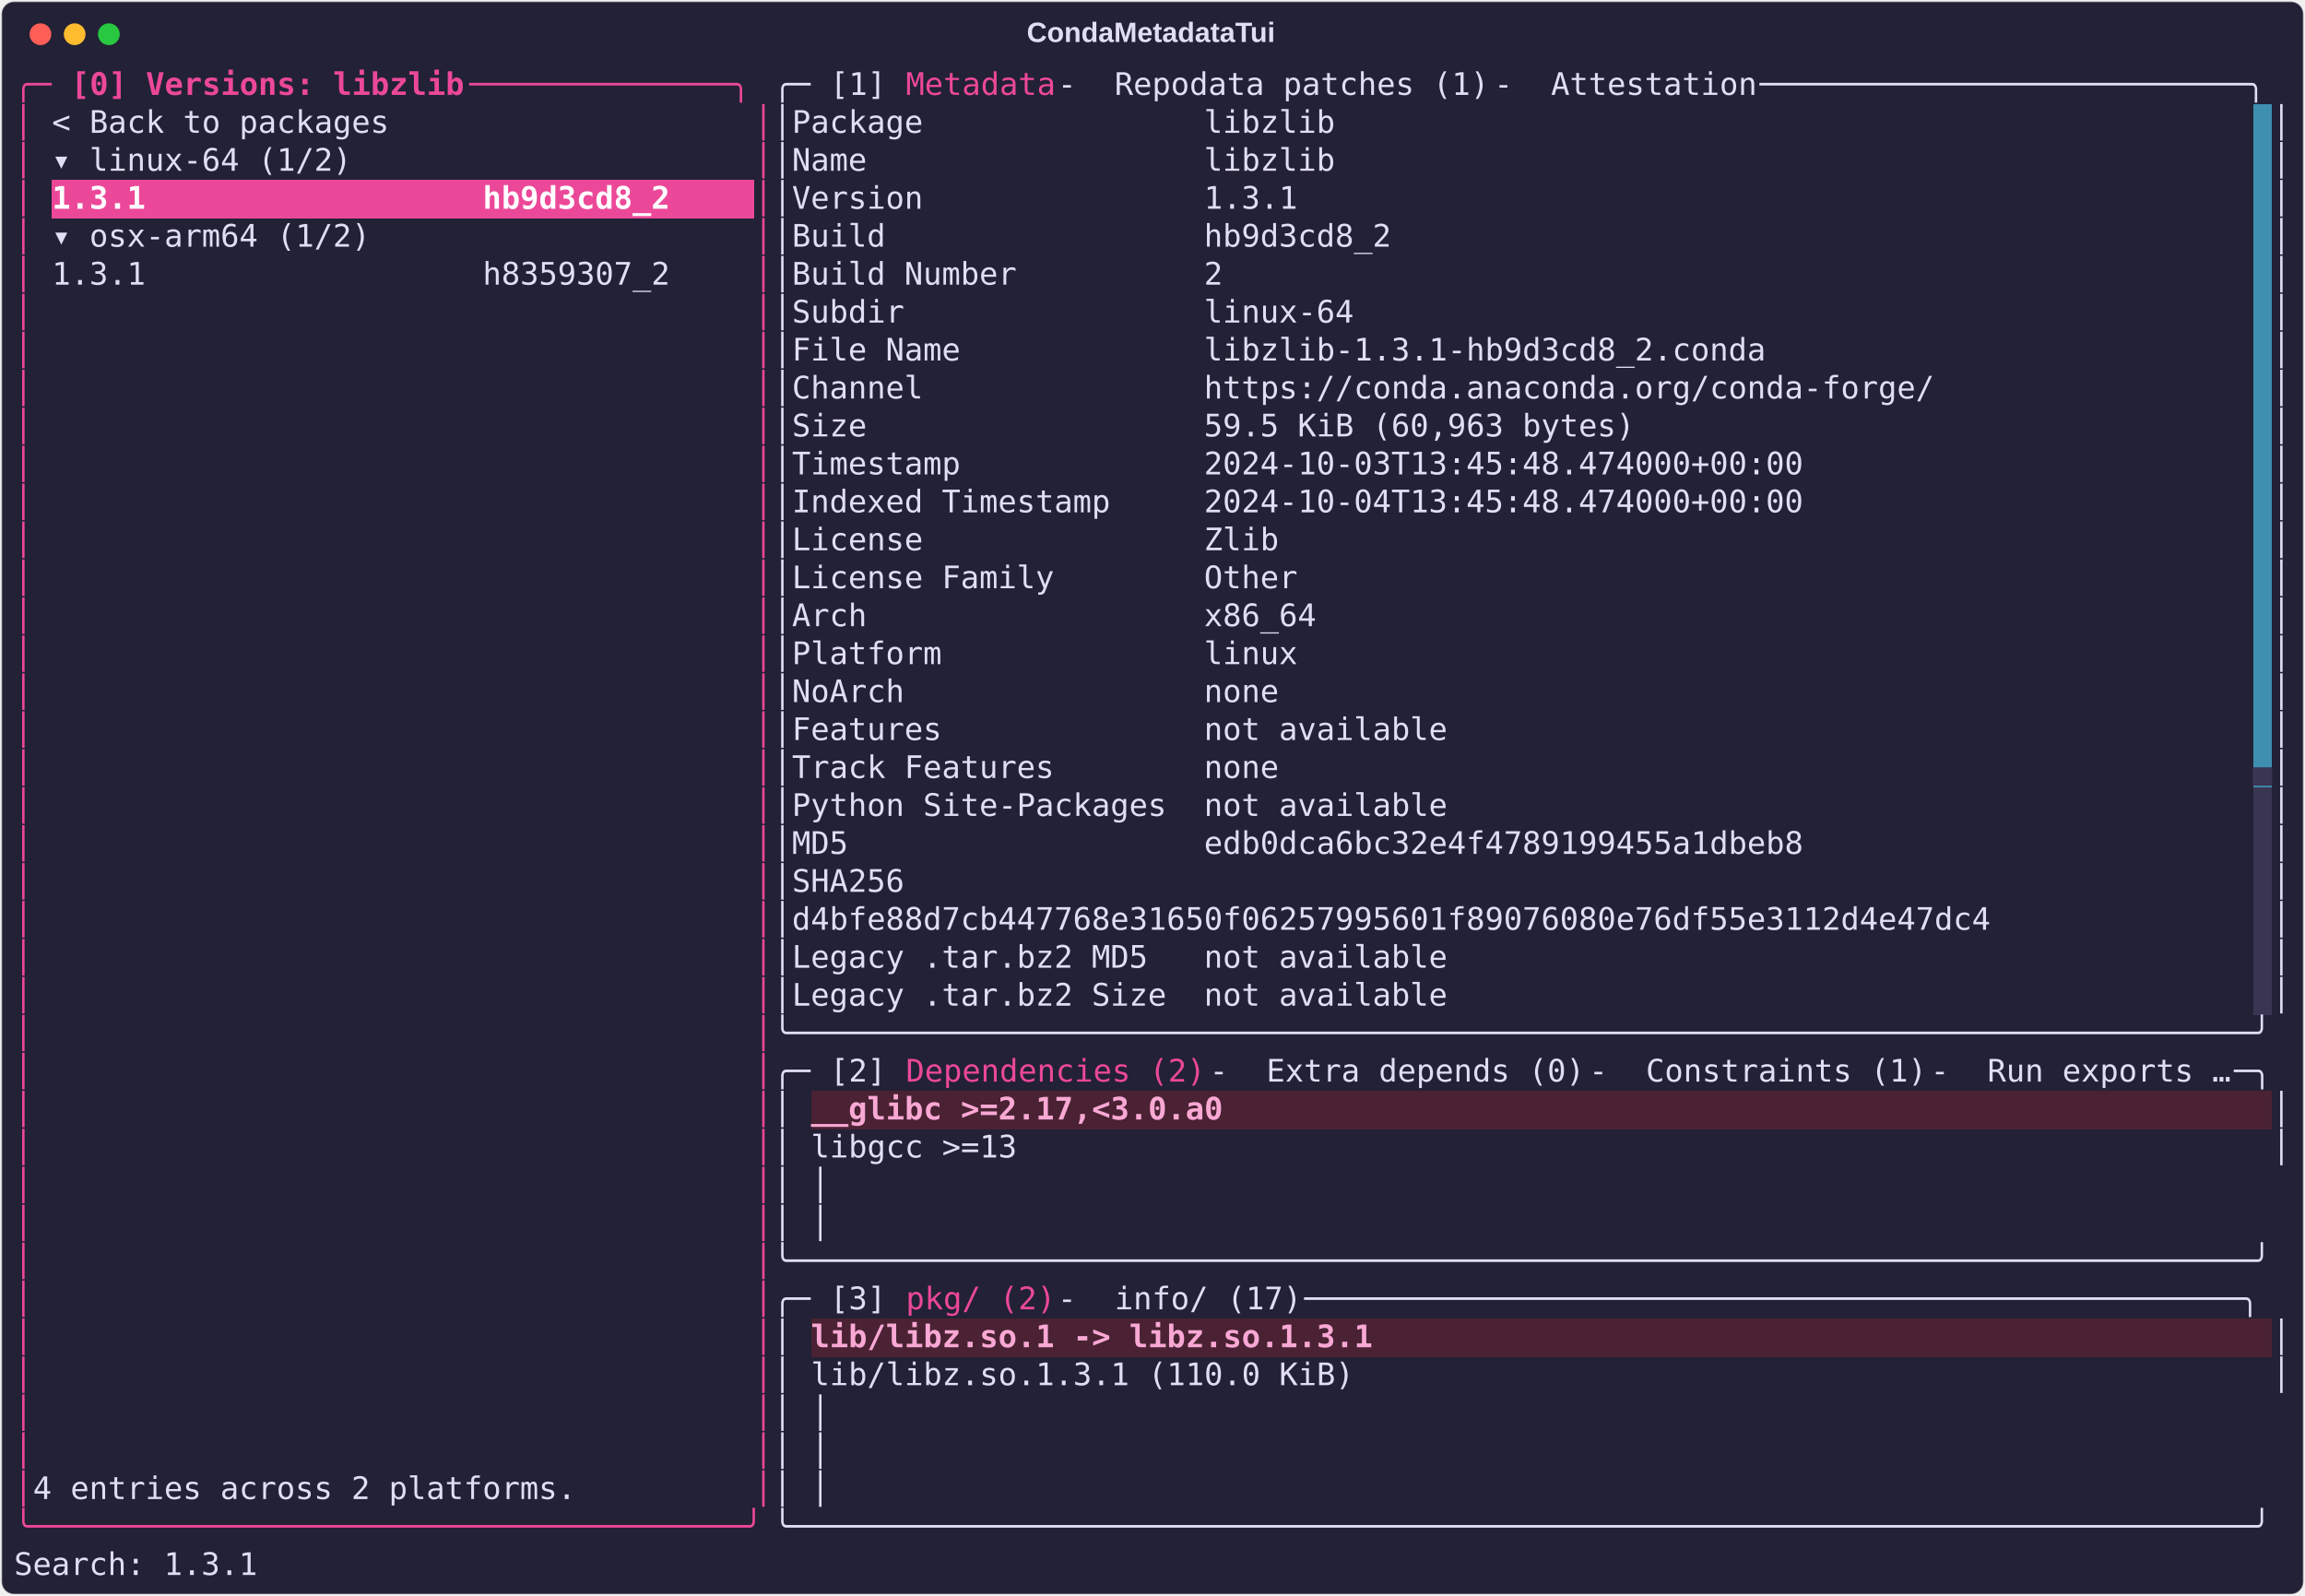
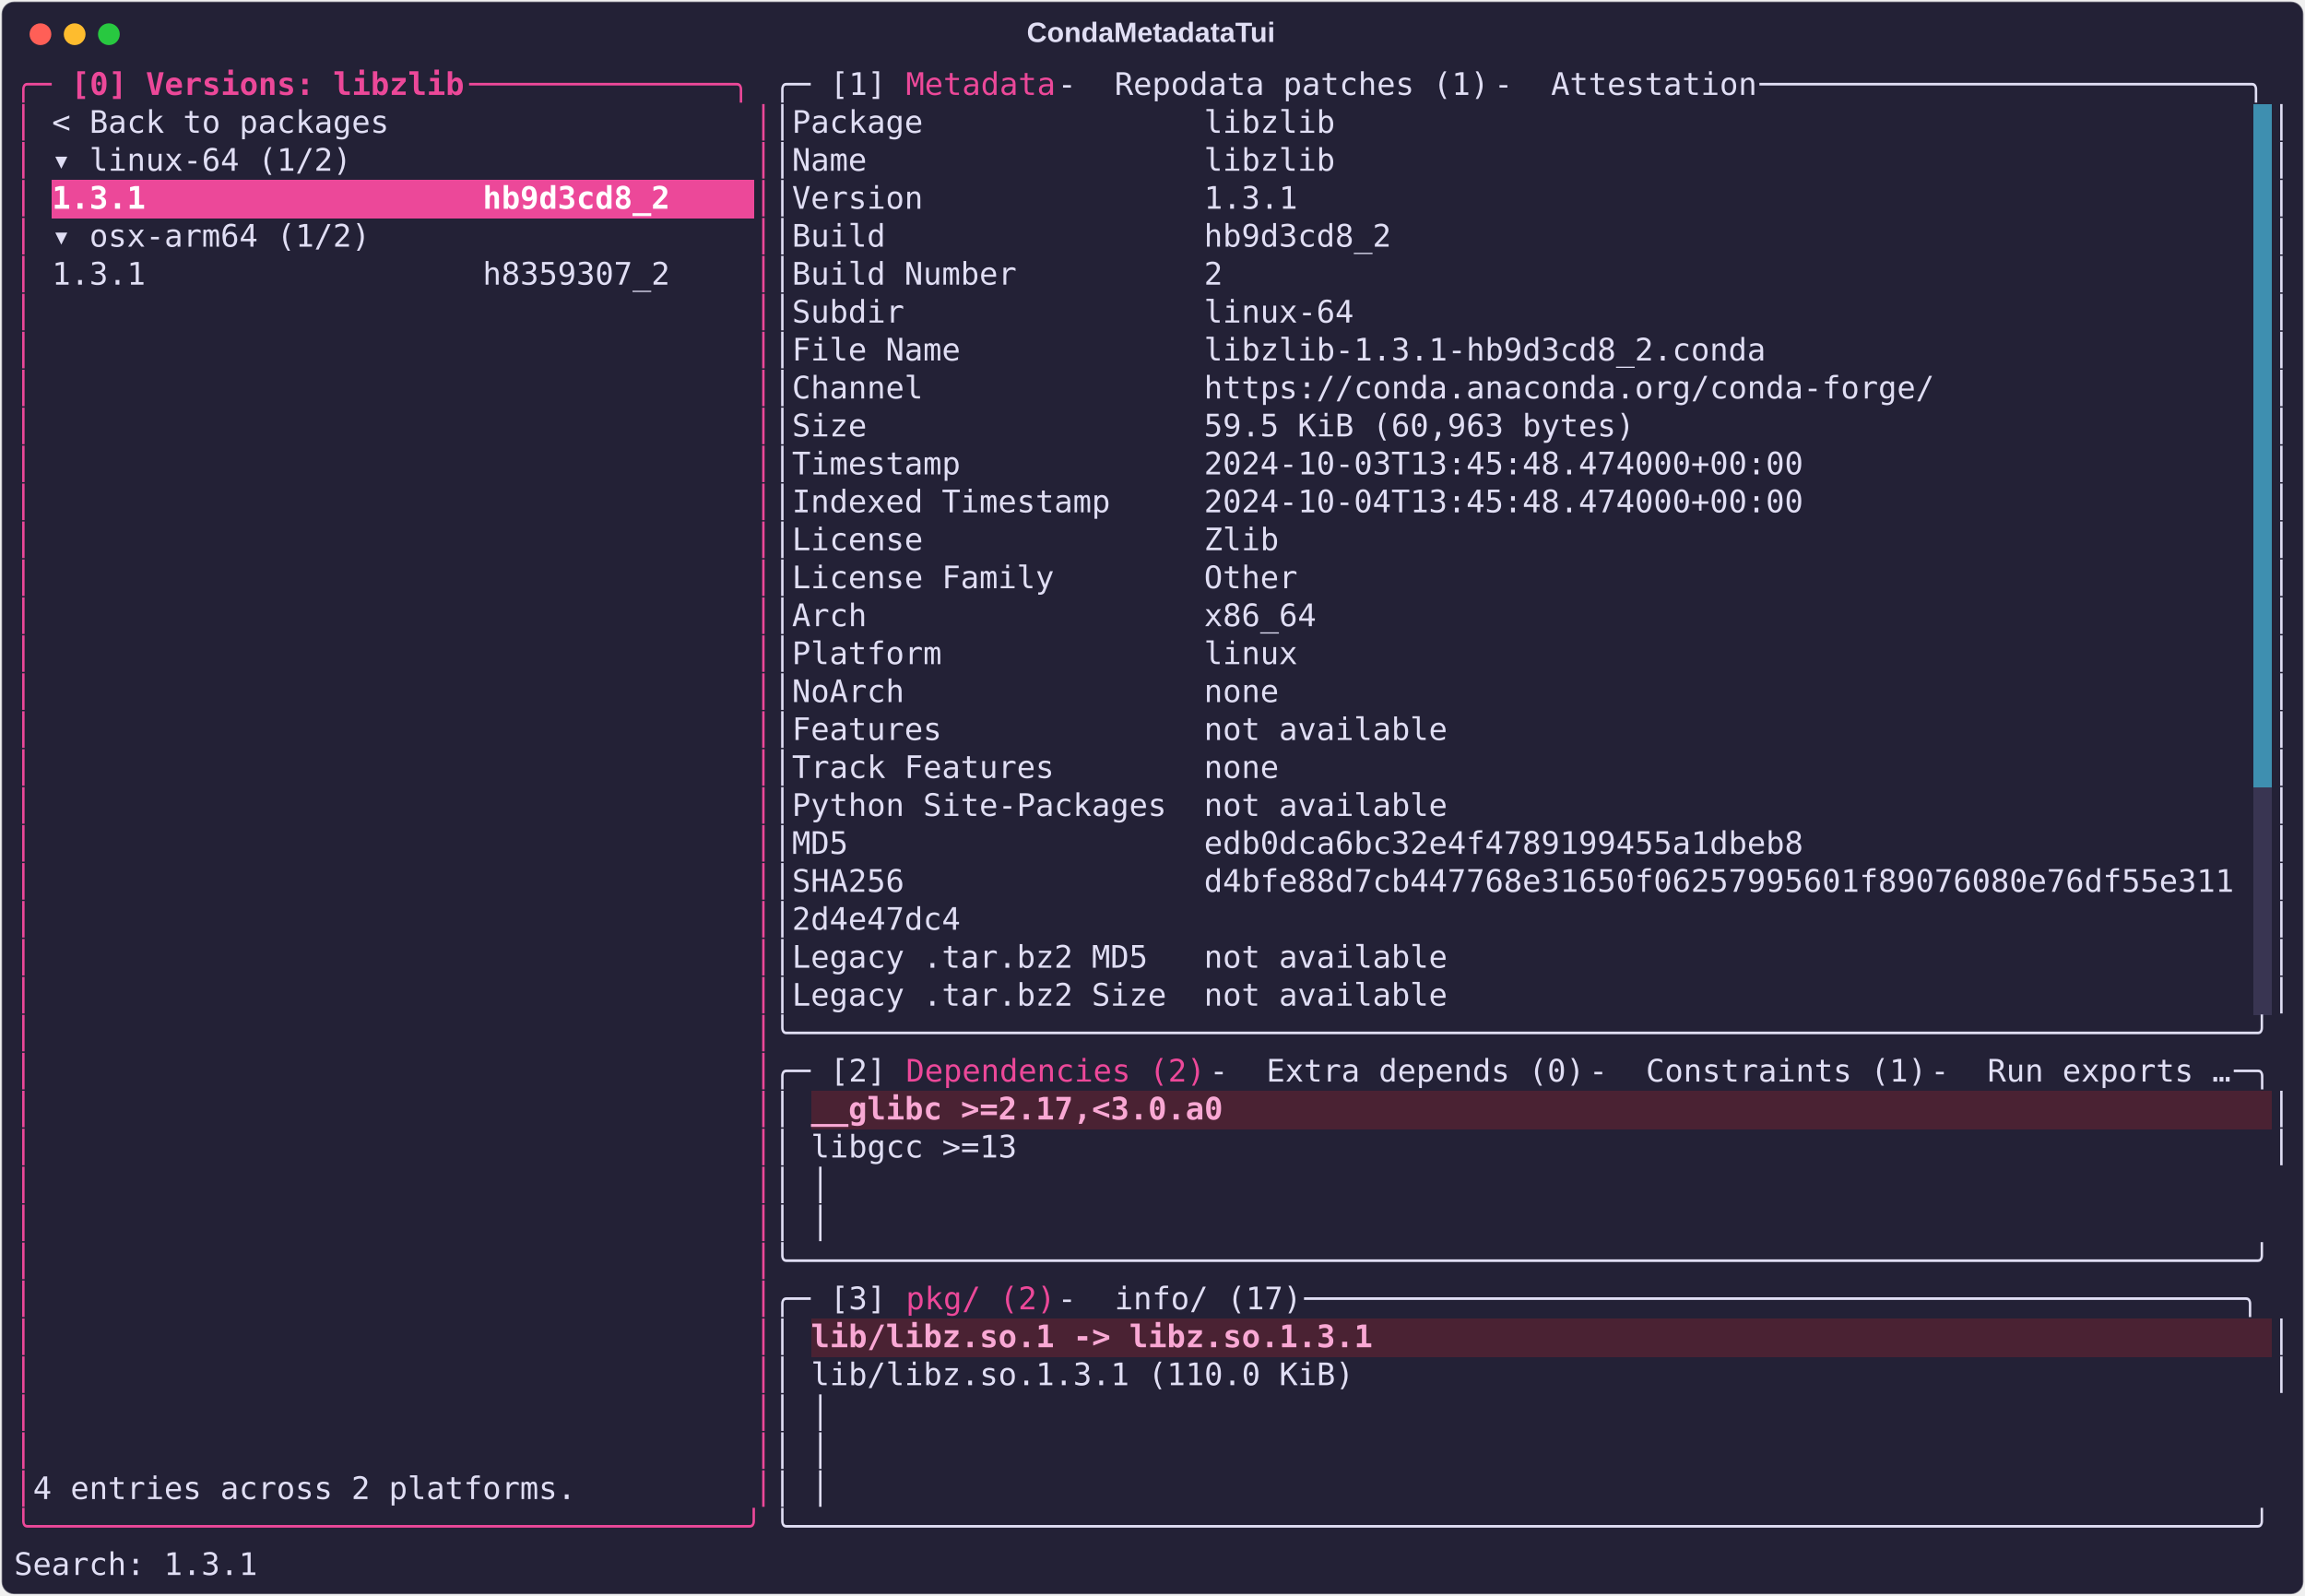
<svg xmlns="http://www.w3.org/2000/svg" class="rich-terminal" viewBox="0 0 1482 1026.0">
  <style>

    @font-face {
        font-family: "Fira Code";
        src: local("FiraCode-Regular"),
                url("https://cdnjs.cloudflare.com/ajax/libs/firacode/6.2.0/woff2/FiraCode-Regular.woff2") format("woff2"),
                url("https://cdnjs.cloudflare.com/ajax/libs/firacode/6.2.0/woff/FiraCode-Regular.woff") format("woff");
        font-style: normal;
        font-weight: 400;
    }
    @font-face {
        font-family: "Fira Code";
        src: local("FiraCode-Bold"),
                url("https://cdnjs.cloudflare.com/ajax/libs/firacode/6.2.0/woff2/FiraCode-Bold.woff2") format("woff2"),
                url("https://cdnjs.cloudflare.com/ajax/libs/firacode/6.2.0/woff/FiraCode-Bold.woff") format("woff");
        font-style: bold;
        font-weight: 700;
    }

    .terminal-matrix {
        font-family: Fira Code, monospace;
        font-size: 20px;
        line-height: 24.4px;
        font-variant-east-asian: full-width;
    }

    .terminal-title {
        font-size: 18px;
        font-weight: bold;
        font-family: arial;
    }

    .terminal-r1 { fill: #ec4899 }
.terminal-r2 { fill: #ec4899;font-weight: bold }
.terminal-r3 { fill: #e0def4 }
.terminal-r4 { fill: #232136 }
.terminal-r5 { fill: #ffffff;font-weight: bold }
- .terminal-r6 { fill: #393552 }
- .terminal-r7 { fill: #f9a8d4;font-weight: bold }
+ .terminal-r6 { fill: #f9a8d4;font-weight: bold }
    </style>
  <defs>
    <clipPath id="terminal-clip-terminal">
      <rect x="0" y="0" width="1463.0" height="975.0" />
    </clipPath>
    <clipPath id="terminal-line-0">
      <rect x="0" y="1.5" width="1464" height="24.65" />
    </clipPath>
    <clipPath id="terminal-line-1">
      <rect x="0" y="25.9" width="1464" height="24.65" />
    </clipPath>
    <clipPath id="terminal-line-2">
      <rect x="0" y="50.3" width="1464" height="24.65" />
    </clipPath>
    <clipPath id="terminal-line-3">
      <rect x="0" y="74.7" width="1464" height="24.65" />
    </clipPath>
    <clipPath id="terminal-line-4">
      <rect x="0" y="99.1" width="1464" height="24.65" />
    </clipPath>
    <clipPath id="terminal-line-5">
      <rect x="0" y="123.5" width="1464" height="24.65" />
    </clipPath>
    <clipPath id="terminal-line-6">
      <rect x="0" y="147.9" width="1464" height="24.65" />
    </clipPath>
    <clipPath id="terminal-line-7">
      <rect x="0" y="172.3" width="1464" height="24.65" />
    </clipPath>
    <clipPath id="terminal-line-8">
      <rect x="0" y="196.7" width="1464" height="24.65" />
    </clipPath>
    <clipPath id="terminal-line-9">
      <rect x="0" y="221.1" width="1464" height="24.65" />
    </clipPath>
    <clipPath id="terminal-line-10">
      <rect x="0" y="245.5" width="1464" height="24.65" />
    </clipPath>
    <clipPath id="terminal-line-11">
      <rect x="0" y="269.9" width="1464" height="24.65" />
    </clipPath>
    <clipPath id="terminal-line-12">
      <rect x="0" y="294.3" width="1464" height="24.65" />
    </clipPath>
    <clipPath id="terminal-line-13">
      <rect x="0" y="318.7" width="1464" height="24.65" />
    </clipPath>
    <clipPath id="terminal-line-14">
      <rect x="0" y="343.1" width="1464" height="24.65" />
    </clipPath>
    <clipPath id="terminal-line-15">
      <rect x="0" y="367.5" width="1464" height="24.65" />
    </clipPath>
    <clipPath id="terminal-line-16">
      <rect x="0" y="391.9" width="1464" height="24.65" />
    </clipPath>
    <clipPath id="terminal-line-17">
      <rect x="0" y="416.3" width="1464" height="24.65" />
    </clipPath>
    <clipPath id="terminal-line-18">
      <rect x="0" y="440.7" width="1464" height="24.65" />
    </clipPath>
    <clipPath id="terminal-line-19">
      <rect x="0" y="465.1" width="1464" height="24.65" />
    </clipPath>
    <clipPath id="terminal-line-20">
      <rect x="0" y="489.5" width="1464" height="24.65" />
    </clipPath>
    <clipPath id="terminal-line-21">
      <rect x="0" y="513.9" width="1464" height="24.65" />
    </clipPath>
    <clipPath id="terminal-line-22">
      <rect x="0" y="538.3" width="1464" height="24.65" />
    </clipPath>
    <clipPath id="terminal-line-23">
      <rect x="0" y="562.7" width="1464" height="24.65" />
    </clipPath>
    <clipPath id="terminal-line-24">
      <rect x="0" y="587.1" width="1464" height="24.65" />
    </clipPath>
    <clipPath id="terminal-line-25">
      <rect x="0" y="611.5" width="1464" height="24.65" />
    </clipPath>
    <clipPath id="terminal-line-26">
      <rect x="0" y="635.9" width="1464" height="24.65" />
    </clipPath>
    <clipPath id="terminal-line-27">
      <rect x="0" y="660.3" width="1464" height="24.65" />
    </clipPath>
    <clipPath id="terminal-line-28">
      <rect x="0" y="684.7" width="1464" height="24.65" />
    </clipPath>
    <clipPath id="terminal-line-29">
      <rect x="0" y="709.1" width="1464" height="24.65" />
    </clipPath>
    <clipPath id="terminal-line-30">
      <rect x="0" y="733.5" width="1464" height="24.65" />
    </clipPath>
    <clipPath id="terminal-line-31">
      <rect x="0" y="757.9" width="1464" height="24.65" />
    </clipPath>
    <clipPath id="terminal-line-32">
      <rect x="0" y="782.3" width="1464" height="24.65" />
    </clipPath>
    <clipPath id="terminal-line-33">
      <rect x="0" y="806.7" width="1464" height="24.65" />
    </clipPath>
    <clipPath id="terminal-line-34">
      <rect x="0" y="831.1" width="1464" height="24.65" />
    </clipPath>
    <clipPath id="terminal-line-35">
      <rect x="0" y="855.5" width="1464" height="24.65" />
    </clipPath>
    <clipPath id="terminal-line-36">
      <rect x="0" y="879.9" width="1464" height="24.65" />
    </clipPath>
    <clipPath id="terminal-line-37">
      <rect x="0" y="904.3" width="1464" height="24.65" />
    </clipPath>
    <clipPath id="terminal-line-38">
      <rect x="0" y="928.7" width="1464" height="24.65" />
    </clipPath>
  </defs>
  <rect fill="#232136" stroke="rgba(255,255,255,0.35)" stroke-width="1" x="1" y="1" width="1480" height="1024" rx="8" />
  <text class="terminal-title" fill="#e0def4" text-anchor="middle" x="740" y="27">CondaMetadataTui</text>
  <g transform="translate(26,22)">
    <circle cx="0" cy="0" r="7" fill="#ff5f57" />
    <circle cx="22" cy="0" r="7" fill="#febc2e" />
    <circle cx="44" cy="0" r="7" fill="#28c840" />
  </g>
  <g transform="translate(9, 41)" clip-path="url(#terminal-clip-terminal)">
    <rect fill="#3e8fb0" x="1439.6" y="25.9" width="12.2" height="24.65" shape-rendering="crispEdges" />
    <rect fill="#3e8fb0" x="1439.6" y="50.3" width="12.2" height="24.65" shape-rendering="crispEdges" />
    <rect fill="#ec4899" x="24.4" y="74.7" width="402.6" height="24.65" shape-rendering="crispEdges" />
    <rect fill="#ec4899" x="427" y="74.7" width="48.8" height="24.65" shape-rendering="crispEdges" />
    <rect fill="#3e8fb0" x="1439.6" y="74.7" width="12.2" height="24.65" shape-rendering="crispEdges" />
    <rect fill="#3e8fb0" x="1439.6" y="99.1" width="12.2" height="24.65" shape-rendering="crispEdges" />
    <rect fill="#3e8fb0" x="1439.6" y="123.5" width="12.2" height="24.65" shape-rendering="crispEdges" />
    <rect fill="#3e8fb0" x="1439.6" y="147.9" width="12.2" height="24.65" shape-rendering="crispEdges" />
    <rect fill="#3e8fb0" x="1439.6" y="172.3" width="12.2" height="24.65" shape-rendering="crispEdges" />
    <rect fill="#3e8fb0" x="1439.6" y="196.7" width="12.2" height="24.65" shape-rendering="crispEdges" />
    <rect fill="#3e8fb0" x="1439.6" y="221.1" width="12.2" height="24.65" shape-rendering="crispEdges" />
    <rect fill="#3e8fb0" x="1439.6" y="245.5" width="12.2" height="24.65" shape-rendering="crispEdges" />
    <rect fill="#3e8fb0" x="1439.6" y="269.9" width="12.2" height="24.65" shape-rendering="crispEdges" />
    <rect fill="#3e8fb0" x="1439.6" y="294.3" width="12.2" height="24.65" shape-rendering="crispEdges" />
    <rect fill="#3e8fb0" x="1439.6" y="318.7" width="12.2" height="24.65" shape-rendering="crispEdges" />
    <rect fill="#3e8fb0" x="1439.6" y="343.1" width="12.2" height="24.65" shape-rendering="crispEdges" />
    <rect fill="#3e8fb0" x="1439.6" y="367.5" width="12.2" height="24.65" shape-rendering="crispEdges" />
    <rect fill="#3e8fb0" x="1439.6" y="391.9" width="12.2" height="24.65" shape-rendering="crispEdges" />
    <rect fill="#3e8fb0" x="1439.6" y="416.3" width="12.2" height="24.65" shape-rendering="crispEdges" />
    <rect fill="#3e8fb0" x="1439.6" y="440.7" width="12.2" height="24.65" shape-rendering="crispEdges" />
    <rect fill="#393552" x="1439.6" y="465.1" width="12.2" height="24.65" shape-rendering="crispEdges" />
    <rect fill="#393552" x="1439.6" y="489.5" width="12.2" height="24.65" shape-rendering="crispEdges" />
    <rect fill="#393552" x="1439.6" y="513.9" width="12.2" height="24.65" shape-rendering="crispEdges" />
    <rect fill="#393552" x="1439.6" y="538.3" width="12.2" height="24.65" shape-rendering="crispEdges" />
    <rect fill="#393552" x="1439.6" y="562.7" width="12.2" height="24.65" shape-rendering="crispEdges" />
    <rect fill="#393552" x="1439.6" y="587.1" width="12.2" height="24.65" shape-rendering="crispEdges" />
    <rect fill="#4a2233" x="512.4" y="660.3" width="268.4" height="24.65" shape-rendering="crispEdges" />
    <rect fill="#4a2233" x="780.8" y="660.3" width="671" height="24.65" shape-rendering="crispEdges" />
    <rect fill="#4a2233" x="512.4" y="806.7" width="366" height="24.65" shape-rendering="crispEdges" />
    <rect fill="#4a2233" x="878.4" y="806.7" width="573.4" height="24.65" shape-rendering="crispEdges" />
    <g class="terminal-matrix">
      <text class="terminal-r1" x="0" y="20" textLength="36.6" clip-path="url(#terminal-line-0)">╭─ </text>
      <text class="terminal-r2" x="36.6" y="20" textLength="256.2" clip-path="url(#terminal-line-0)">[0] Versions: libzlib</text>
      <text class="terminal-r1" x="292.8" y="20" textLength="195.2" clip-path="url(#terminal-line-0)"> ──────────────╮</text>
      <text class="terminal-r3" x="488" y="20" textLength="36.6" clip-path="url(#terminal-line-0)">╭─ </text>
      <text class="terminal-r3" x="524.6" y="20" textLength="48.8" clip-path="url(#terminal-line-0)">[1] </text>
      <text class="terminal-r1" x="573.4" y="20" textLength="97.6" clip-path="url(#terminal-line-0)">Metadata</text>
      <text class="terminal-r3" x="671" y="20" textLength="36.6" clip-path="url(#terminal-line-0)"> - </text>
      <text class="terminal-r3" x="707.6" y="20" textLength="244" clip-path="url(#terminal-line-0)">Repodata patches (1)</text>
      <text class="terminal-r3" x="951.6" y="20" textLength="36.6" clip-path="url(#terminal-line-0)"> - </text>
      <text class="terminal-r3" x="988.2" y="20" textLength="134.2" clip-path="url(#terminal-line-0)">Attestation</text>
      <text class="terminal-r3" x="1122.4" y="20" textLength="341.6" clip-path="url(#terminal-line-0)"> ──────────────────────────╮</text>
      <text class="terminal-r3" x="1464" y="20" textLength="12.2" clip-path="url(#terminal-line-0)">
</text>
      <text class="terminal-r1" x="0" y="44.4" textLength="12.2" clip-path="url(#terminal-line-1)">│</text>
      <text class="terminal-r3" x="24.4" y="44.4" textLength="219.6" clip-path="url(#terminal-line-1)">&lt; Back to packages</text>
      <text class="terminal-r1" x="475.8" y="44.4" textLength="12.2" clip-path="url(#terminal-line-1)">│</text>
      <text class="terminal-r3" x="488" y="44.4" textLength="12.2" clip-path="url(#terminal-line-1)">│</text>
      <text class="terminal-r3" x="500.2" y="44.4" textLength="353.8" clip-path="url(#terminal-line-1)">Package               libzlib</text>
      <text class="terminal-r3" x="1451.8" y="44.4" textLength="12.2" clip-path="url(#terminal-line-1)">│</text>
      <text class="terminal-r3" x="1464" y="44.4" textLength="12.2" clip-path="url(#terminal-line-1)">
</text>
      <text class="terminal-r1" x="0" y="68.8" textLength="12.2" clip-path="url(#terminal-line-2)">│</text>
      <text class="terminal-r3" x="24.4" y="68.8" textLength="195.2" clip-path="url(#terminal-line-2)">▾ linux-64 (1/2)</text>
      <text class="terminal-r1" x="475.8" y="68.8" textLength="12.2" clip-path="url(#terminal-line-2)">│</text>
      <text class="terminal-r3" x="488" y="68.8" textLength="12.2" clip-path="url(#terminal-line-2)">│</text>
      <text class="terminal-r3" x="500.2" y="68.8" textLength="353.8" clip-path="url(#terminal-line-2)">Name                  libzlib</text>
      <text class="terminal-r3" x="1451.8" y="68.8" textLength="12.2" clip-path="url(#terminal-line-2)">│</text>
      <text class="terminal-r3" x="1464" y="68.8" textLength="12.2" clip-path="url(#terminal-line-2)">
</text>
      <text class="terminal-r1" x="0" y="93.2" textLength="12.2" clip-path="url(#terminal-line-3)">│</text>
      <text class="terminal-r5" x="24.4" y="93.2" textLength="402.6" clip-path="url(#terminal-line-3)">1.3.1                  hb9d3cd8_2</text>
      <text class="terminal-r1" x="475.8" y="93.2" textLength="12.2" clip-path="url(#terminal-line-3)">│</text>
      <text class="terminal-r3" x="488" y="93.2" textLength="12.2" clip-path="url(#terminal-line-3)">│</text>
      <text class="terminal-r3" x="500.2" y="93.2" textLength="329.4" clip-path="url(#terminal-line-3)">Version               1.3.1</text>
      <text class="terminal-r3" x="1451.8" y="93.2" textLength="12.2" clip-path="url(#terminal-line-3)">│</text>
      <text class="terminal-r3" x="1464" y="93.2" textLength="12.2" clip-path="url(#terminal-line-3)">
</text>
      <text class="terminal-r1" x="0" y="117.6" textLength="12.2" clip-path="url(#terminal-line-4)">│</text>
      <text class="terminal-r3" x="24.4" y="117.6" textLength="207.4" clip-path="url(#terminal-line-4)">▾ osx-arm64 (1/2)</text>
      <text class="terminal-r1" x="475.8" y="117.6" textLength="12.2" clip-path="url(#terminal-line-4)">│</text>
      <text class="terminal-r3" x="488" y="117.6" textLength="12.2" clip-path="url(#terminal-line-4)">│</text>
      <text class="terminal-r3" x="500.2" y="117.6" textLength="390.4" clip-path="url(#terminal-line-4)">Build                 hb9d3cd8_2</text>
      <text class="terminal-r3" x="1451.8" y="117.6" textLength="12.2" clip-path="url(#terminal-line-4)">│</text>
      <text class="terminal-r3" x="1464" y="117.6" textLength="12.2" clip-path="url(#terminal-line-4)">
</text>
      <text class="terminal-r1" x="0" y="142" textLength="12.2" clip-path="url(#terminal-line-5)">│</text>
      <text class="terminal-r3" x="24.4" y="142" textLength="402.6" clip-path="url(#terminal-line-5)">1.3.1                  h8359307_2</text>
      <text class="terminal-r1" x="475.8" y="142" textLength="12.2" clip-path="url(#terminal-line-5)">│</text>
      <text class="terminal-r3" x="488" y="142" textLength="12.2" clip-path="url(#terminal-line-5)">│</text>
      <text class="terminal-r3" x="500.2" y="142" textLength="280.6" clip-path="url(#terminal-line-5)">Build Number          2</text>
      <text class="terminal-r3" x="1451.8" y="142" textLength="12.2" clip-path="url(#terminal-line-5)">│</text>
      <text class="terminal-r3" x="1464" y="142" textLength="12.2" clip-path="url(#terminal-line-5)">
</text>
      <text class="terminal-r1" x="0" y="166.4" textLength="12.2" clip-path="url(#terminal-line-6)">│</text>
      <text class="terminal-r1" x="475.8" y="166.4" textLength="12.2" clip-path="url(#terminal-line-6)">│</text>
      <text class="terminal-r3" x="488" y="166.4" textLength="12.2" clip-path="url(#terminal-line-6)">│</text>
      <text class="terminal-r3" x="500.2" y="166.4" textLength="366" clip-path="url(#terminal-line-6)">Subdir                linux-64</text>
      <text class="terminal-r3" x="1451.8" y="166.4" textLength="12.2" clip-path="url(#terminal-line-6)">│</text>
      <text class="terminal-r3" x="1464" y="166.4" textLength="12.2" clip-path="url(#terminal-line-6)">
</text>
      <text class="terminal-r1" x="0" y="190.8" textLength="12.2" clip-path="url(#terminal-line-7)">│</text>
      <text class="terminal-r1" x="475.8" y="190.8" textLength="12.2" clip-path="url(#terminal-line-7)">│</text>
      <text class="terminal-r3" x="488" y="190.8" textLength="12.2" clip-path="url(#terminal-line-7)">│</text>
      <text class="terminal-r3" x="500.2" y="190.8" textLength="634.4" clip-path="url(#terminal-line-7)">File Name             libzlib-1.3.1-hb9d3cd8_2.conda</text>
      <text class="terminal-r3" x="1451.8" y="190.8" textLength="12.2" clip-path="url(#terminal-line-7)">│</text>
      <text class="terminal-r3" x="1464" y="190.8" textLength="12.2" clip-path="url(#terminal-line-7)">
</text>
      <text class="terminal-r1" x="0" y="215.2" textLength="12.2" clip-path="url(#terminal-line-8)">│</text>
      <text class="terminal-r1" x="475.8" y="215.2" textLength="12.2" clip-path="url(#terminal-line-8)">│</text>
      <text class="terminal-r3" x="488" y="215.2" textLength="12.2" clip-path="url(#terminal-line-8)">│</text>
      <text class="terminal-r3" x="500.2" y="215.2" textLength="744.2" clip-path="url(#terminal-line-8)">Channel               https://conda.anaconda.org/conda-forge/</text>
      <text class="terminal-r3" x="1451.8" y="215.2" textLength="12.2" clip-path="url(#terminal-line-8)">│</text>
      <text class="terminal-r3" x="1464" y="215.2" textLength="12.2" clip-path="url(#terminal-line-8)">
</text>
      <text class="terminal-r1" x="0" y="239.6" textLength="12.2" clip-path="url(#terminal-line-9)">│</text>
      <text class="terminal-r1" x="475.8" y="239.6" textLength="12.2" clip-path="url(#terminal-line-9)">│</text>
      <text class="terminal-r3" x="488" y="239.6" textLength="12.2" clip-path="url(#terminal-line-9)">│</text>
      <text class="terminal-r3" x="500.2" y="239.6" textLength="549" clip-path="url(#terminal-line-9)">Size                  59.5 KiB (60,963 bytes)</text>
      <text class="terminal-r3" x="1451.8" y="239.6" textLength="12.2" clip-path="url(#terminal-line-9)">│</text>
      <text class="terminal-r3" x="1464" y="239.6" textLength="12.2" clip-path="url(#terminal-line-9)">
</text>
      <text class="terminal-r1" x="0" y="264" textLength="12.2" clip-path="url(#terminal-line-10)">│</text>
      <text class="terminal-r1" x="475.8" y="264" textLength="12.2" clip-path="url(#terminal-line-10)">│</text>
      <text class="terminal-r3" x="488" y="264" textLength="12.2" clip-path="url(#terminal-line-10)">│</text>
      <text class="terminal-r3" x="500.2" y="264" textLength="658.8" clip-path="url(#terminal-line-10)">Timestamp             2024-10-03T13:45:48.474000+00:00</text>
      <text class="terminal-r3" x="1451.8" y="264" textLength="12.2" clip-path="url(#terminal-line-10)">│</text>
      <text class="terminal-r3" x="1464" y="264" textLength="12.2" clip-path="url(#terminal-line-10)">
</text>
      <text class="terminal-r1" x="0" y="288.4" textLength="12.2" clip-path="url(#terminal-line-11)">│</text>
      <text class="terminal-r1" x="475.8" y="288.4" textLength="12.2" clip-path="url(#terminal-line-11)">│</text>
      <text class="terminal-r3" x="488" y="288.4" textLength="12.2" clip-path="url(#terminal-line-11)">│</text>
      <text class="terminal-r3" x="500.2" y="288.4" textLength="658.8" clip-path="url(#terminal-line-11)">Indexed Timestamp     2024-10-04T13:45:48.474000+00:00</text>
      <text class="terminal-r3" x="1451.8" y="288.4" textLength="12.2" clip-path="url(#terminal-line-11)">│</text>
      <text class="terminal-r3" x="1464" y="288.4" textLength="12.2" clip-path="url(#terminal-line-11)">
</text>
      <text class="terminal-r1" x="0" y="312.8" textLength="12.2" clip-path="url(#terminal-line-12)">│</text>
      <text class="terminal-r1" x="475.8" y="312.8" textLength="12.2" clip-path="url(#terminal-line-12)">│</text>
      <text class="terminal-r3" x="488" y="312.8" textLength="12.2" clip-path="url(#terminal-line-12)">│</text>
      <text class="terminal-r3" x="500.2" y="312.8" textLength="317.2" clip-path="url(#terminal-line-12)">License               Zlib</text>
      <text class="terminal-r3" x="1451.8" y="312.8" textLength="12.2" clip-path="url(#terminal-line-12)">│</text>
      <text class="terminal-r3" x="1464" y="312.8" textLength="12.2" clip-path="url(#terminal-line-12)">
</text>
      <text class="terminal-r1" x="0" y="337.2" textLength="12.2" clip-path="url(#terminal-line-13)">│</text>
      <text class="terminal-r1" x="475.8" y="337.2" textLength="12.2" clip-path="url(#terminal-line-13)">│</text>
      <text class="terminal-r3" x="488" y="337.2" textLength="12.2" clip-path="url(#terminal-line-13)">│</text>
      <text class="terminal-r3" x="500.2" y="337.2" textLength="329.4" clip-path="url(#terminal-line-13)">License Family        Other</text>
      <text class="terminal-r3" x="1451.8" y="337.2" textLength="12.2" clip-path="url(#terminal-line-13)">│</text>
      <text class="terminal-r3" x="1464" y="337.2" textLength="12.2" clip-path="url(#terminal-line-13)">
</text>
      <text class="terminal-r1" x="0" y="361.6" textLength="12.2" clip-path="url(#terminal-line-14)">│</text>
      <text class="terminal-r1" x="475.8" y="361.6" textLength="12.2" clip-path="url(#terminal-line-14)">│</text>
      <text class="terminal-r3" x="488" y="361.6" textLength="12.2" clip-path="url(#terminal-line-14)">│</text>
      <text class="terminal-r3" x="500.2" y="361.6" textLength="341.6" clip-path="url(#terminal-line-14)">Arch                  x86_64</text>
      <text class="terminal-r3" x="1451.8" y="361.6" textLength="12.2" clip-path="url(#terminal-line-14)">│</text>
      <text class="terminal-r3" x="1464" y="361.6" textLength="12.2" clip-path="url(#terminal-line-14)">
</text>
      <text class="terminal-r1" x="0" y="386" textLength="12.2" clip-path="url(#terminal-line-15)">│</text>
      <text class="terminal-r1" x="475.8" y="386" textLength="12.2" clip-path="url(#terminal-line-15)">│</text>
      <text class="terminal-r3" x="488" y="386" textLength="12.2" clip-path="url(#terminal-line-15)">│</text>
      <text class="terminal-r3" x="500.2" y="386" textLength="329.4" clip-path="url(#terminal-line-15)">Platform              linux</text>
      <text class="terminal-r3" x="1451.8" y="386" textLength="12.2" clip-path="url(#terminal-line-15)">│</text>
      <text class="terminal-r3" x="1464" y="386" textLength="12.2" clip-path="url(#terminal-line-15)">
</text>
      <text class="terminal-r1" x="0" y="410.4" textLength="12.2" clip-path="url(#terminal-line-16)">│</text>
      <text class="terminal-r1" x="475.8" y="410.4" textLength="12.2" clip-path="url(#terminal-line-16)">│</text>
      <text class="terminal-r3" x="488" y="410.4" textLength="12.2" clip-path="url(#terminal-line-16)">│</text>
      <text class="terminal-r3" x="500.2" y="410.4" textLength="317.2" clip-path="url(#terminal-line-16)">NoArch                none</text>
      <text class="terminal-r3" x="1451.8" y="410.4" textLength="12.2" clip-path="url(#terminal-line-16)">│</text>
      <text class="terminal-r3" x="1464" y="410.4" textLength="12.2" clip-path="url(#terminal-line-16)">
</text>
      <text class="terminal-r1" x="0" y="434.8" textLength="12.2" clip-path="url(#terminal-line-17)">│</text>
      <text class="terminal-r1" x="475.8" y="434.8" textLength="12.2" clip-path="url(#terminal-line-17)">│</text>
      <text class="terminal-r3" x="488" y="434.8" textLength="12.2" clip-path="url(#terminal-line-17)">│</text>
      <text class="terminal-r3" x="500.2" y="434.8" textLength="427" clip-path="url(#terminal-line-17)">Features              not available</text>
      <text class="terminal-r3" x="1451.8" y="434.8" textLength="12.2" clip-path="url(#terminal-line-17)">│</text>
      <text class="terminal-r3" x="1464" y="434.8" textLength="12.2" clip-path="url(#terminal-line-17)">
</text>
      <text class="terminal-r1" x="0" y="459.2" textLength="12.2" clip-path="url(#terminal-line-18)">│</text>
      <text class="terminal-r1" x="475.8" y="459.2" textLength="12.2" clip-path="url(#terminal-line-18)">│</text>
      <text class="terminal-r3" x="488" y="459.2" textLength="12.2" clip-path="url(#terminal-line-18)">│</text>
      <text class="terminal-r3" x="500.2" y="459.2" textLength="317.2" clip-path="url(#terminal-line-18)">Track Features        none</text>
-       <text class="terminal-r6" x="1439.6" y="459.2" textLength="12.2" clip-path="url(#terminal-line-18)">▄</text>
      <text class="terminal-r3" x="1451.8" y="459.2" textLength="12.2" clip-path="url(#terminal-line-18)">│</text>
      <text class="terminal-r3" x="1464" y="459.2" textLength="12.2" clip-path="url(#terminal-line-18)">
</text>
      <text class="terminal-r1" x="0" y="483.6" textLength="12.2" clip-path="url(#terminal-line-19)">│</text>
      <text class="terminal-r1" x="475.8" y="483.6" textLength="12.2" clip-path="url(#terminal-line-19)">│</text>
      <text class="terminal-r3" x="488" y="483.6" textLength="12.2" clip-path="url(#terminal-line-19)">│</text>
      <text class="terminal-r3" x="500.2" y="483.6" textLength="427" clip-path="url(#terminal-line-19)">Python Site-Packages  not available</text>
      <text class="terminal-r3" x="1451.8" y="483.6" textLength="12.2" clip-path="url(#terminal-line-19)">│</text>
      <text class="terminal-r3" x="1464" y="483.6" textLength="12.2" clip-path="url(#terminal-line-19)">
</text>
      <text class="terminal-r1" x="0" y="508" textLength="12.2" clip-path="url(#terminal-line-20)">│</text>
      <text class="terminal-r1" x="475.8" y="508" textLength="12.2" clip-path="url(#terminal-line-20)">│</text>
      <text class="terminal-r3" x="488" y="508" textLength="12.2" clip-path="url(#terminal-line-20)">│</text>
      <text class="terminal-r3" x="500.2" y="508" textLength="658.8" clip-path="url(#terminal-line-20)">MD5                   edb0dca6bc32e4f4789199455a1dbeb8</text>
      <text class="terminal-r3" x="1451.8" y="508" textLength="12.2" clip-path="url(#terminal-line-20)">│</text>
      <text class="terminal-r3" x="1464" y="508" textLength="12.2" clip-path="url(#terminal-line-20)">
</text>
      <text class="terminal-r1" x="0" y="532.4" textLength="12.2" clip-path="url(#terminal-line-21)">│</text>
      <text class="terminal-r1" x="475.8" y="532.4" textLength="12.2" clip-path="url(#terminal-line-21)">│</text>
      <text class="terminal-r3" x="488" y="532.4" textLength="12.2" clip-path="url(#terminal-line-21)">│</text>
-       <text class="terminal-r3" x="500.2" y="532.4" textLength="73.2" clip-path="url(#terminal-line-21)">SHA256</text>
+       <text class="terminal-r3" x="500.2" y="532.4" textLength="939.4" clip-path="url(#terminal-line-21)">SHA256                d4bfe88d7cb447768e31650f06257995601f89076080e76df55e311</text>
      <text class="terminal-r3" x="1451.8" y="532.4" textLength="12.2" clip-path="url(#terminal-line-21)">│</text>
      <text class="terminal-r3" x="1464" y="532.4" textLength="12.2" clip-path="url(#terminal-line-21)">
</text>
      <text class="terminal-r1" x="0" y="556.8" textLength="12.2" clip-path="url(#terminal-line-22)">│</text>
      <text class="terminal-r1" x="475.8" y="556.8" textLength="12.2" clip-path="url(#terminal-line-22)">│</text>
      <text class="terminal-r3" x="488" y="556.8" textLength="12.2" clip-path="url(#terminal-line-22)">│</text>
-       <text class="terminal-r3" x="500.2" y="556.8" textLength="780.8" clip-path="url(#terminal-line-22)">d4bfe88d7cb447768e31650f06257995601f89076080e76df55e3112d4e47dc4</text>
+       <text class="terminal-r3" x="500.2" y="556.8" textLength="378.2" clip-path="url(#terminal-line-22)">                      2d4e47dc4</text>
      <text class="terminal-r3" x="1451.8" y="556.8" textLength="12.2" clip-path="url(#terminal-line-22)">│</text>
      <text class="terminal-r3" x="1464" y="556.8" textLength="12.2" clip-path="url(#terminal-line-22)">
</text>
      <text class="terminal-r1" x="0" y="581.2" textLength="12.2" clip-path="url(#terminal-line-23)">│</text>
      <text class="terminal-r1" x="475.8" y="581.2" textLength="12.2" clip-path="url(#terminal-line-23)">│</text>
      <text class="terminal-r3" x="488" y="581.2" textLength="12.2" clip-path="url(#terminal-line-23)">│</text>
      <text class="terminal-r3" x="500.2" y="581.2" textLength="427" clip-path="url(#terminal-line-23)">Legacy .tar.bz2 MD5   not available</text>
      <text class="terminal-r3" x="1451.8" y="581.2" textLength="12.2" clip-path="url(#terminal-line-23)">│</text>
      <text class="terminal-r3" x="1464" y="581.2" textLength="12.2" clip-path="url(#terminal-line-23)">
</text>
      <text class="terminal-r1" x="0" y="605.6" textLength="12.2" clip-path="url(#terminal-line-24)">│</text>
      <text class="terminal-r1" x="475.8" y="605.6" textLength="12.2" clip-path="url(#terminal-line-24)">│</text>
      <text class="terminal-r3" x="488" y="605.6" textLength="12.2" clip-path="url(#terminal-line-24)">│</text>
      <text class="terminal-r3" x="500.2" y="605.6" textLength="427" clip-path="url(#terminal-line-24)">Legacy .tar.bz2 Size  not available</text>
      <text class="terminal-r3" x="1451.8" y="605.6" textLength="12.2" clip-path="url(#terminal-line-24)">│</text>
      <text class="terminal-r3" x="1464" y="605.6" textLength="12.2" clip-path="url(#terminal-line-24)">
</text>
      <text class="terminal-r1" x="0" y="630" textLength="12.2" clip-path="url(#terminal-line-25)">│</text>
      <text class="terminal-r1" x="475.8" y="630" textLength="12.2" clip-path="url(#terminal-line-25)">│</text>
      <text class="terminal-r3" x="488" y="630" textLength="976" clip-path="url(#terminal-line-25)">╰──────────────────────────────────────────────────────────────────────────────╯</text>
      <text class="terminal-r3" x="1464" y="630" textLength="12.2" clip-path="url(#terminal-line-25)">
</text>
      <text class="terminal-r1" x="0" y="654.4" textLength="12.2" clip-path="url(#terminal-line-26)">│</text>
      <text class="terminal-r1" x="475.8" y="654.4" textLength="12.2" clip-path="url(#terminal-line-26)">│</text>
      <text class="terminal-r3" x="488" y="654.4" textLength="36.6" clip-path="url(#terminal-line-26)">╭─ </text>
      <text class="terminal-r3" x="524.6" y="654.4" textLength="48.8" clip-path="url(#terminal-line-26)">[2] </text>
      <text class="terminal-r1" x="573.4" y="654.4" textLength="195.2" clip-path="url(#terminal-line-26)">Dependencies (2)</text>
      <text class="terminal-r3" x="768.6" y="654.4" textLength="36.6" clip-path="url(#terminal-line-26)"> - </text>
      <text class="terminal-r3" x="805.2" y="654.4" textLength="207.4" clip-path="url(#terminal-line-26)">Extra depends (0)</text>
      <text class="terminal-r3" x="1012.6" y="654.4" textLength="36.6" clip-path="url(#terminal-line-26)"> - </text>
      <text class="terminal-r3" x="1049.2" y="654.4" textLength="183" clip-path="url(#terminal-line-26)">Constraints (1)</text>
      <text class="terminal-r3" x="1232.2" y="654.4" textLength="36.6" clip-path="url(#terminal-line-26)"> - </text>
      <text class="terminal-r3" x="1268.8" y="654.4" textLength="158.6" clip-path="url(#terminal-line-26)">Run exports …</text>
      <text class="terminal-r3" x="1427.4" y="654.4" textLength="36.6" clip-path="url(#terminal-line-26)"> ─╮</text>
      <text class="terminal-r3" x="1464" y="654.4" textLength="12.2" clip-path="url(#terminal-line-26)">
</text>
      <text class="terminal-r1" x="0" y="678.8" textLength="12.2" clip-path="url(#terminal-line-27)">│</text>
      <text class="terminal-r1" x="475.8" y="678.8" textLength="12.2" clip-path="url(#terminal-line-27)">│</text>
      <text class="terminal-r3" x="488" y="678.8" textLength="12.2" clip-path="url(#terminal-line-27)">│</text>
-       <text class="terminal-r7" x="512.4" y="678.8" textLength="268.4" clip-path="url(#terminal-line-27)">__glibc &gt;=2.17,&lt;3.0.a0</text>
+       <text class="terminal-r6" x="512.4" y="678.8" textLength="268.4" clip-path="url(#terminal-line-27)">__glibc &gt;=2.17,&lt;3.0.a0</text>
      <text class="terminal-r3" x="1451.8" y="678.8" textLength="12.2" clip-path="url(#terminal-line-27)">│</text>
      <text class="terminal-r3" x="1464" y="678.8" textLength="12.2" clip-path="url(#terminal-line-27)">
</text>
      <text class="terminal-r1" x="0" y="703.2" textLength="12.2" clip-path="url(#terminal-line-28)">│</text>
      <text class="terminal-r1" x="475.8" y="703.2" textLength="12.2" clip-path="url(#terminal-line-28)">│</text>
      <text class="terminal-r3" x="488" y="703.2" textLength="12.2" clip-path="url(#terminal-line-28)">│</text>
      <text class="terminal-r3" x="512.4" y="703.2" textLength="134.2" clip-path="url(#terminal-line-28)">libgcc &gt;=13</text>
      <text class="terminal-r3" x="1451.8" y="703.2" textLength="12.2" clip-path="url(#terminal-line-28)">│</text>
      <text class="terminal-r3" x="1464" y="703.2" textLength="12.2" clip-path="url(#terminal-line-28)">
</text>
      <text class="terminal-r1" x="0" y="727.6" textLength="12.2" clip-path="url(#terminal-line-29)">│</text>
      <text class="terminal-r1" x="475.8" y="727.6" textLength="12.2" clip-path="url(#terminal-line-29)">│</text>
      <text class="terminal-r3" x="488" y="727.6" textLength="12.2" clip-path="url(#terminal-line-29)">│</text>
      <text class="terminal-r3" x="512.4" y="727.6" textLength="951.6" clip-path="url(#terminal-line-29)">                                                                             │</text>
      <text class="terminal-r3" x="1464" y="727.6" textLength="12.2" clip-path="url(#terminal-line-29)">
</text>
      <text class="terminal-r1" x="0" y="752" textLength="12.2" clip-path="url(#terminal-line-30)">│</text>
      <text class="terminal-r1" x="475.8" y="752" textLength="12.2" clip-path="url(#terminal-line-30)">│</text>
      <text class="terminal-r3" x="488" y="752" textLength="12.2" clip-path="url(#terminal-line-30)">│</text>
      <text class="terminal-r3" x="512.4" y="752" textLength="951.6" clip-path="url(#terminal-line-30)">                                                                             │</text>
      <text class="terminal-r3" x="1464" y="752" textLength="12.2" clip-path="url(#terminal-line-30)">
</text>
      <text class="terminal-r1" x="0" y="776.4" textLength="12.2" clip-path="url(#terminal-line-31)">│</text>
      <text class="terminal-r1" x="475.8" y="776.4" textLength="12.2" clip-path="url(#terminal-line-31)">│</text>
      <text class="terminal-r3" x="488" y="776.4" textLength="976" clip-path="url(#terminal-line-31)">╰──────────────────────────────────────────────────────────────────────────────╯</text>
      <text class="terminal-r3" x="1464" y="776.4" textLength="12.2" clip-path="url(#terminal-line-31)">
</text>
      <text class="terminal-r1" x="0" y="800.8" textLength="12.2" clip-path="url(#terminal-line-32)">│</text>
      <text class="terminal-r1" x="475.8" y="800.8" textLength="12.2" clip-path="url(#terminal-line-32)">│</text>
      <text class="terminal-r3" x="488" y="800.8" textLength="36.6" clip-path="url(#terminal-line-32)">╭─ </text>
      <text class="terminal-r3" x="524.6" y="800.8" textLength="48.8" clip-path="url(#terminal-line-32)">[3] </text>
      <text class="terminal-r1" x="573.4" y="800.8" textLength="97.6" clip-path="url(#terminal-line-32)">pkg/ (2)</text>
      <text class="terminal-r3" x="671" y="800.8" textLength="36.6" clip-path="url(#terminal-line-32)"> - </text>
      <text class="terminal-r3" x="707.6" y="800.8" textLength="122" clip-path="url(#terminal-line-32)">info/ (17)</text>
      <text class="terminal-r3" x="829.6" y="800.8" textLength="634.4" clip-path="url(#terminal-line-32)"> ──────────────────────────────────────────────────╮</text>
      <text class="terminal-r3" x="1464" y="800.8" textLength="12.2" clip-path="url(#terminal-line-32)">
</text>
      <text class="terminal-r1" x="0" y="825.2" textLength="12.2" clip-path="url(#terminal-line-33)">│</text>
      <text class="terminal-r1" x="475.8" y="825.2" textLength="12.2" clip-path="url(#terminal-line-33)">│</text>
      <text class="terminal-r3" x="488" y="825.2" textLength="12.2" clip-path="url(#terminal-line-33)">│</text>
-       <text class="terminal-r7" x="512.4" y="825.2" textLength="366" clip-path="url(#terminal-line-33)">lib/libz.so.1 -&gt; libz.so.1.3.1</text>
+       <text class="terminal-r6" x="512.4" y="825.2" textLength="366" clip-path="url(#terminal-line-33)">lib/libz.so.1 -&gt; libz.so.1.3.1</text>
      <text class="terminal-r3" x="1451.8" y="825.2" textLength="12.2" clip-path="url(#terminal-line-33)">│</text>
      <text class="terminal-r3" x="1464" y="825.2" textLength="12.2" clip-path="url(#terminal-line-33)">
</text>
      <text class="terminal-r1" x="0" y="849.6" textLength="12.2" clip-path="url(#terminal-line-34)">│</text>
      <text class="terminal-r1" x="475.8" y="849.6" textLength="12.2" clip-path="url(#terminal-line-34)">│</text>
      <text class="terminal-r3" x="488" y="849.6" textLength="12.2" clip-path="url(#terminal-line-34)">│</text>
      <text class="terminal-r3" x="512.4" y="849.6" textLength="353.8" clip-path="url(#terminal-line-34)">lib/libz.so.1.3.1 (110.0 KiB)</text>
      <text class="terminal-r3" x="1451.8" y="849.6" textLength="12.2" clip-path="url(#terminal-line-34)">│</text>
      <text class="terminal-r3" x="1464" y="849.6" textLength="12.2" clip-path="url(#terminal-line-34)">
</text>
      <text class="terminal-r1" x="0" y="874" textLength="12.2" clip-path="url(#terminal-line-35)">│</text>
      <text class="terminal-r1" x="475.8" y="874" textLength="12.2" clip-path="url(#terminal-line-35)">│</text>
      <text class="terminal-r3" x="488" y="874" textLength="12.2" clip-path="url(#terminal-line-35)">│</text>
      <text class="terminal-r3" x="512.4" y="874" textLength="951.6" clip-path="url(#terminal-line-35)">                                                                             │</text>
      <text class="terminal-r3" x="1464" y="874" textLength="12.2" clip-path="url(#terminal-line-35)">
</text>
      <text class="terminal-r1" x="0" y="898.4" textLength="12.2" clip-path="url(#terminal-line-36)">│</text>
      <text class="terminal-r1" x="475.8" y="898.4" textLength="12.2" clip-path="url(#terminal-line-36)">│</text>
      <text class="terminal-r3" x="488" y="898.4" textLength="12.2" clip-path="url(#terminal-line-36)">│</text>
      <text class="terminal-r3" x="512.4" y="898.4" textLength="951.6" clip-path="url(#terminal-line-36)">                                                                             │</text>
      <text class="terminal-r3" x="1464" y="898.4" textLength="12.2" clip-path="url(#terminal-line-36)">
</text>
      <text class="terminal-r1" x="0" y="922.8" textLength="12.2" clip-path="url(#terminal-line-37)">│</text>
      <text class="terminal-r3" x="12.2" y="922.8" textLength="353.8" clip-path="url(#terminal-line-37)">4 entries across 2 platforms.</text>
      <text class="terminal-r1" x="475.8" y="922.8" textLength="12.2" clip-path="url(#terminal-line-37)">│</text>
      <text class="terminal-r3" x="488" y="922.8" textLength="12.2" clip-path="url(#terminal-line-37)">│</text>
      <text class="terminal-r3" x="512.4" y="922.8" textLength="951.6" clip-path="url(#terminal-line-37)">                                                                             │</text>
      <text class="terminal-r3" x="1464" y="922.8" textLength="12.2" clip-path="url(#terminal-line-37)">
</text>
      <text class="terminal-r1" x="0" y="947.2" textLength="488" clip-path="url(#terminal-line-38)">╰──────────────────────────────────────╯</text>
      <text class="terminal-r3" x="488" y="947.2" textLength="976" clip-path="url(#terminal-line-38)">╰──────────────────────────────────────────────────────────────────────────────╯</text>
      <text class="terminal-r3" x="1464" y="947.2" textLength="12.2" clip-path="url(#terminal-line-38)">
</text>
      <text class="terminal-r3" x="0" y="971.6" textLength="170.8" clip-path="url(#terminal-line-39)">Search: 1.3.1_</text>
    </g>
  </g>
</svg>
